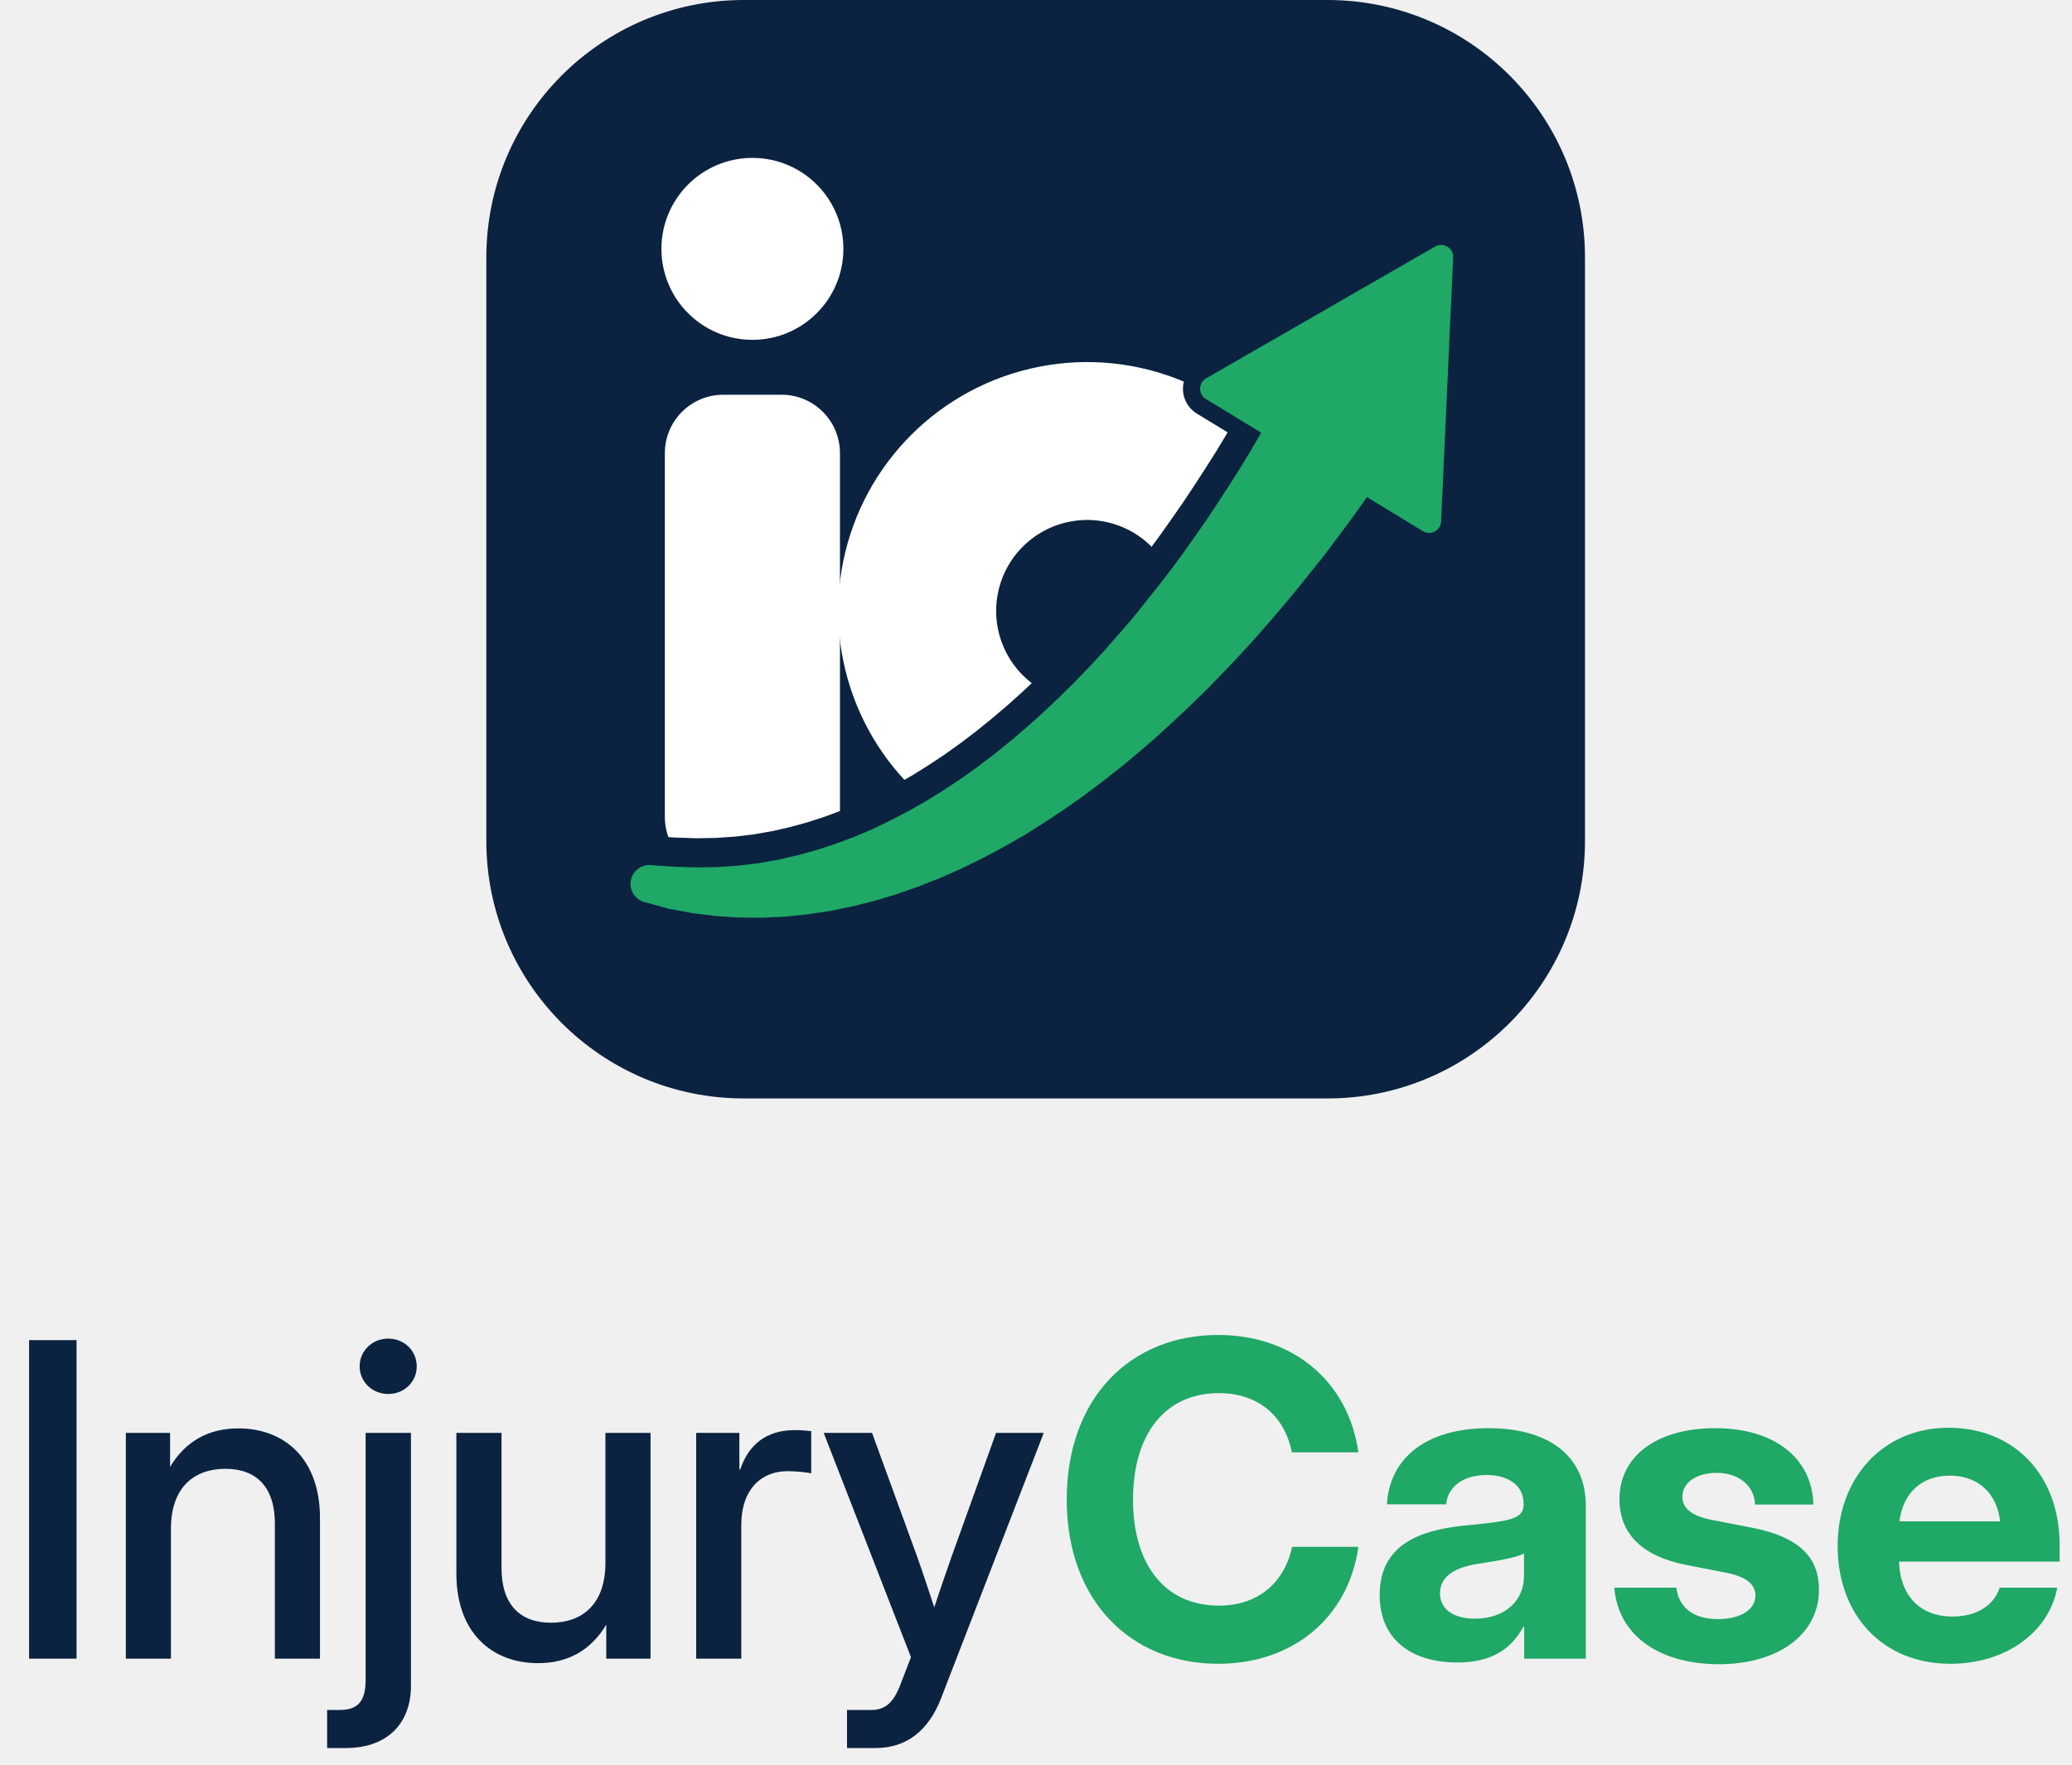
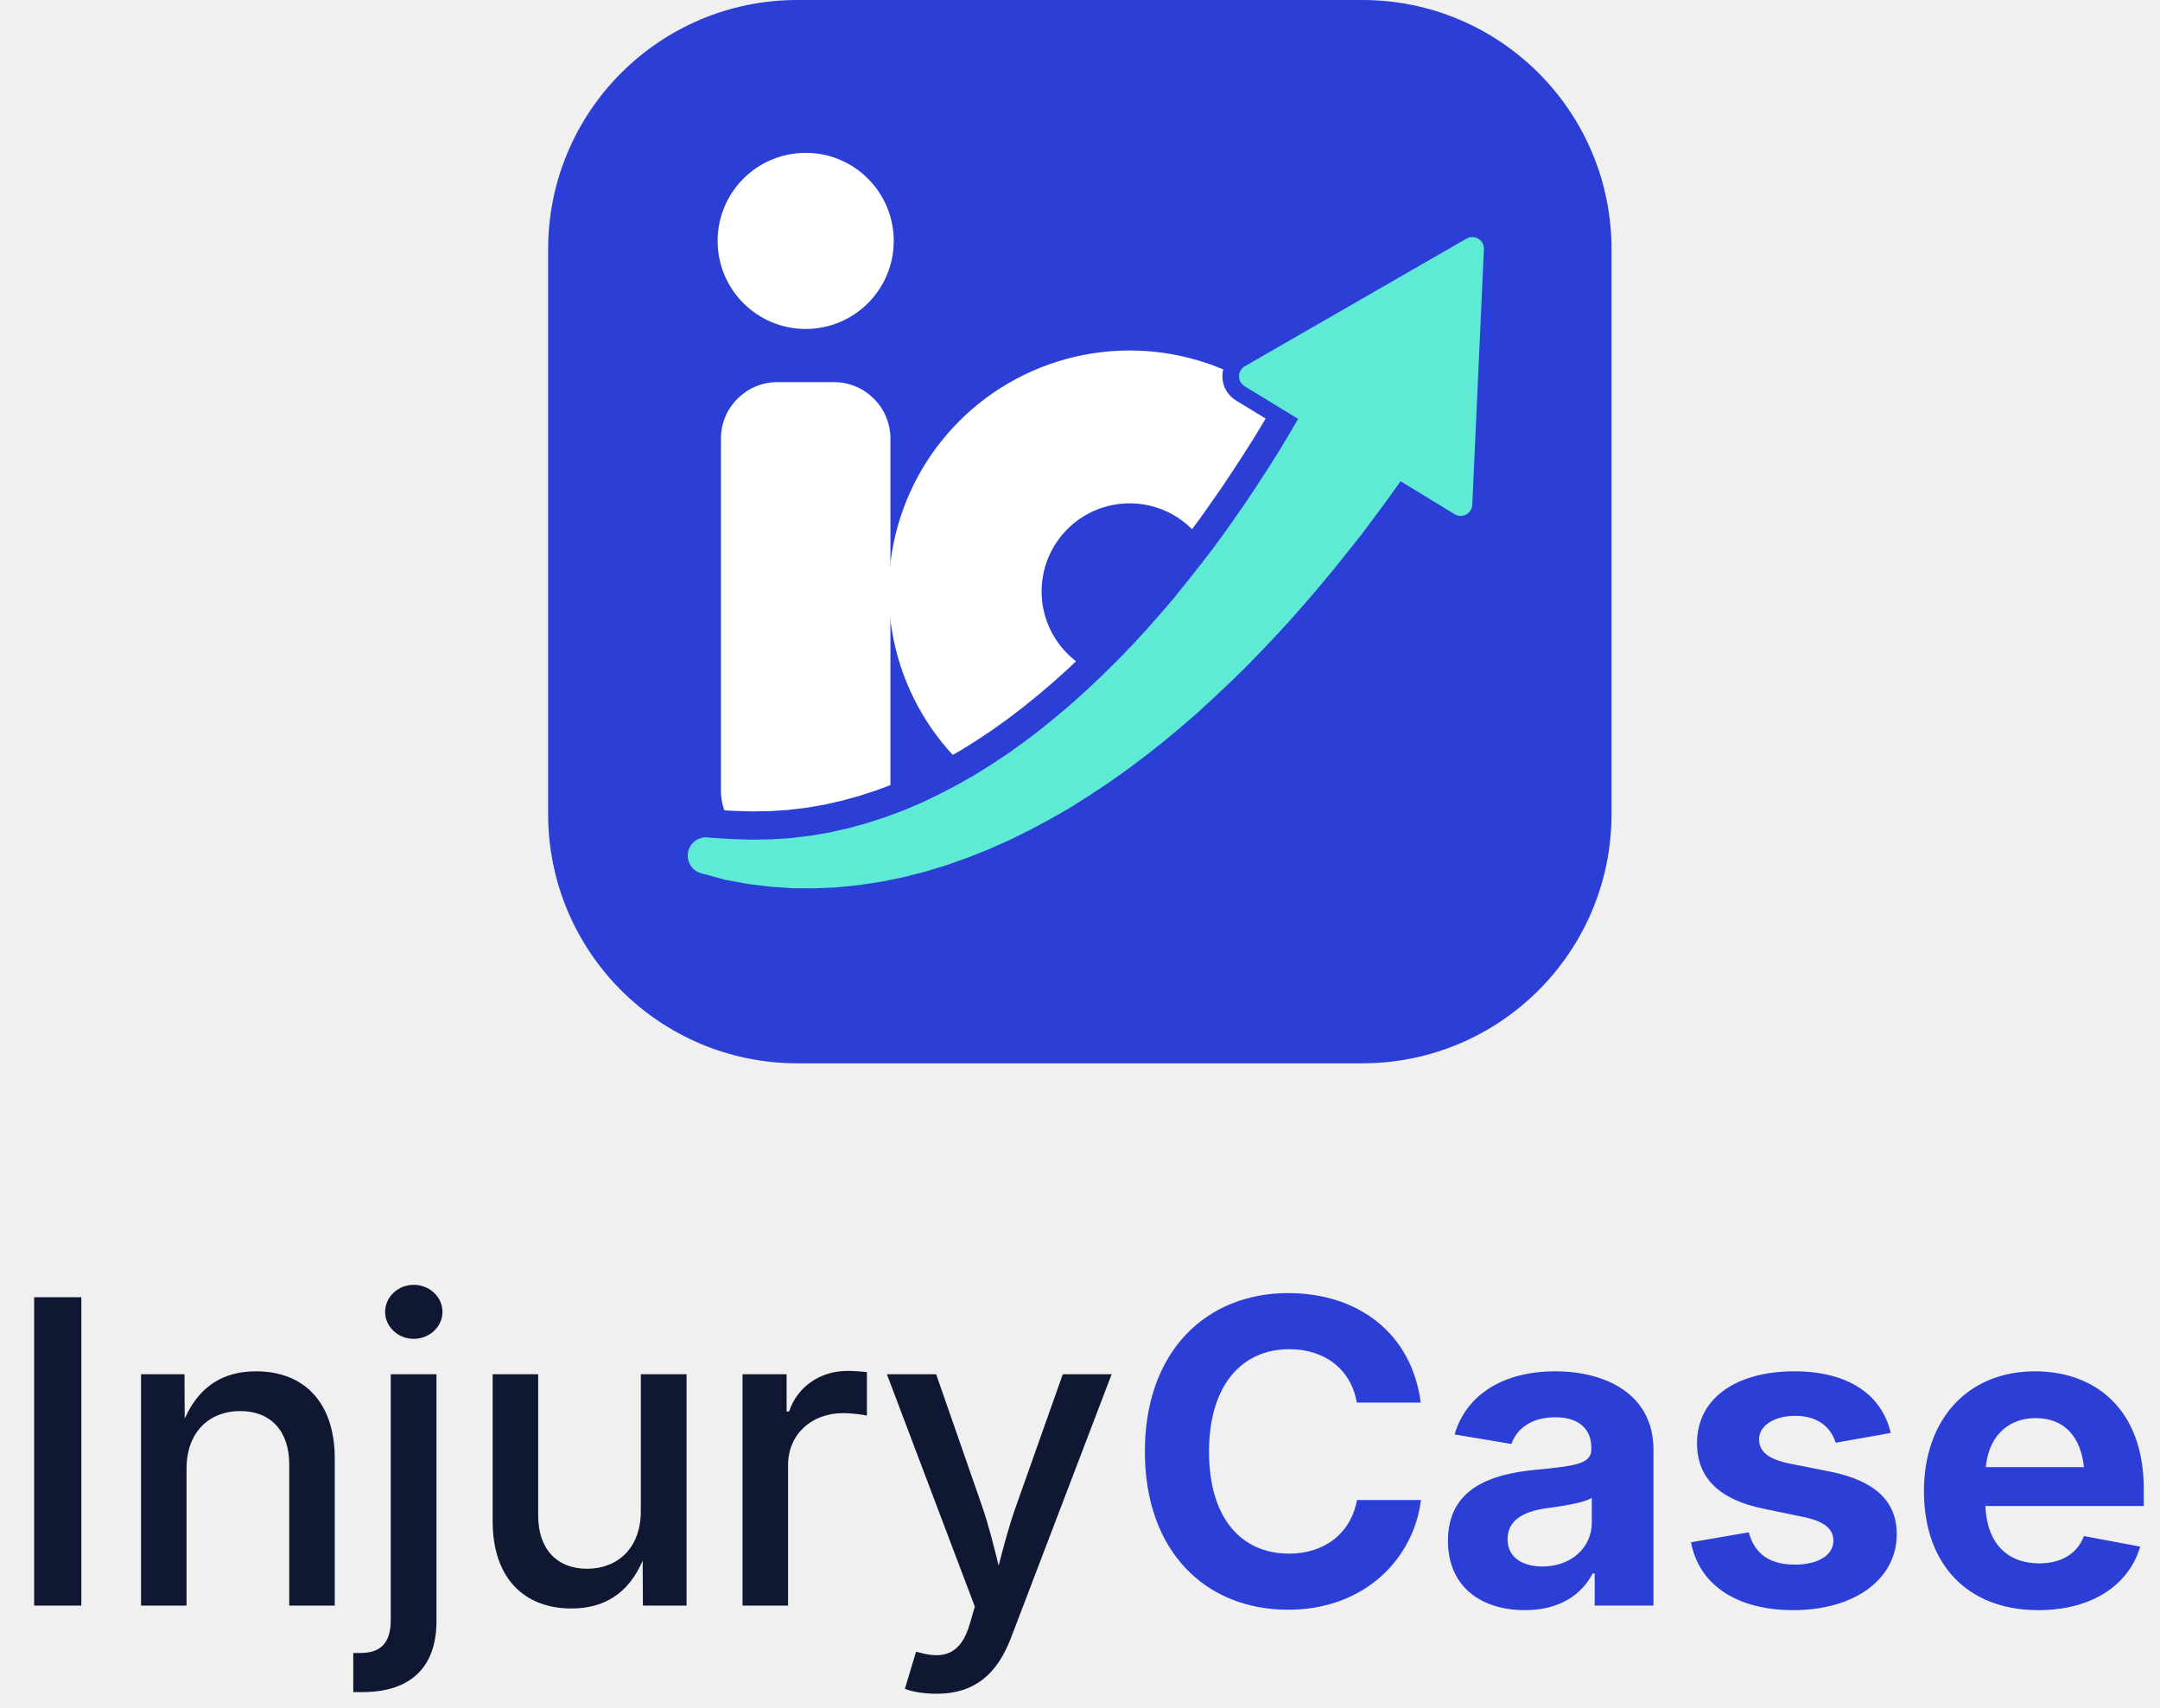
- <svg xmlns="http://www.w3.org/2000/svg" viewBox="0 0 120.7 102.8" role="img" aria-label="InjuryCase">
-   <g transform="translate(28.33 0)">
-     <rect width="64" height="64" rx="15" fill="#0B2340" />
+ <svg xmlns="http://www.w3.org/2000/svg" viewBox="0 0 130.0 102.8" role="img" aria-label="InjuryCase">
+   <g transform="translate(32.99 0)">
+     <rect width="64" height="64" rx="15" fill="#2B3FD6" />
    <circle cx="15.5" cy="14.5" r="5.3" fill="#FFFFFF" />
    <rect x="10.4" y="23" width="10.2" height="28" rx="3.4" fill="#FFFFFF" />
-     <clipPath id="c7682-logo-stacked">
+     <clipPath id="clip-logo-stacked-1">
      <path d="M0.00 0.00 L64.00 0.00 L64.00 27.40 L52.38 27.40 L51.75 28.33 L51.08 29.28 L50.39 30.24 L49.67 31.21 L48.93 32.20 L48.15 33.18 L47.35 34.18 L46.53 35.17 L45.68 36.17 L44.81 37.16 L43.91 38.15 L42.98 39.13 L42.04 40.10 L41.07 41.05 L40.07 41.99 L39.06 42.92 L38.02 43.82 L36.96 44.70 L35.88 45.55 L34.77 46.38 L33.65 47.17 L32.50 47.93 L31.34 48.66 L30.15 49.34 L28.95 49.98 L27.73 50.58 L26.49 51.13 L25.23 51.63 L23.96 52.08 L22.67 52.47 L21.37 52.80 L20.06 53.07 L18.73 53.27 L17.40 53.41 L16.05 53.47 L14.70 53.46 L13.35 53.37 L11.99 53.20 L10.63 52.95 L9.29 52.58 L0.00 52.58 Z" />
    </clipPath>
-     <path clip-path="url(#c7682-logo-stacked)" d="M42.80 29.50 A9.9 9.9 0 1 0 30.05 44.17" fill="none" stroke="#FFFFFF" stroke-width="9.2" stroke-linecap="round" />
-     <path d="M9.29 52.58 L10.63 52.95 L11.99 53.20 L13.35 53.37 L14.70 53.46 L16.05 53.47 L17.40 53.41 L18.73 53.27 L20.06 53.07 L21.37 52.80 L22.67 52.47 L23.96 52.08 L25.23 51.63 L26.49 51.13 L27.73 50.58 L28.95 49.98 L30.15 49.34 L31.34 48.66 L32.50 47.93 L33.65 47.17 L34.77 46.38 L35.88 45.55 L36.96 44.70 L38.02 43.82 L39.06 42.92 L40.07 41.99 L41.07 41.05 L42.04 40.10 L42.98 39.13 L43.91 38.15 L44.81 37.16 L45.68 36.17 L46.53 35.17 L47.35 34.18 L48.15 33.18 L48.93 32.20 L49.67 31.21 L50.39 30.24 L51.08 29.28 L51.75 28.33 L52.38 27.40 L46.06 23.55 L45.56 24.46 L45.04 25.38 L44.49 26.32 L43.91 27.28 L43.30 28.24 L42.67 29.21 L42.02 30.19 L41.34 31.17 L40.64 32.16 L39.92 33.14 L39.17 34.11 L38.40 35.08 L37.62 36.05 L36.81 36.99 L35.98 37.93 L35.13 38.85 L34.26 39.75 L33.37 40.63 L32.46 41.49 L31.54 42.32 L30.60 43.12 L29.64 43.90 L28.67 44.64 L27.68 45.35 L26.67 46.02 L25.66 46.65 L24.62 47.24 L23.57 47.79 L22.51 48.30 L21.43 48.76 L20.33 49.17 L19.23 49.53 L18.10 49.84 L16.96 50.10 L15.80 50.30 L14.63 50.44 L13.43 50.52 L12.22 50.54 L10.98 50.50 L9.71 50.42 Z M55.62 14.97 L54.92 30.35 L42.28 22.65 Z" fill="#0B2340" stroke="#0B2340" stroke-width="3.4" stroke-linejoin="round" />
-     <circle cx="9.50" cy="51.50" r="2.80" fill="#0B2340" />
-     <path d="M9.29 52.58 L10.63 52.95 L11.99 53.20 L13.35 53.37 L14.70 53.46 L16.05 53.47 L17.40 53.41 L18.73 53.27 L20.06 53.07 L21.37 52.80 L22.67 52.47 L23.96 52.08 L25.23 51.63 L26.49 51.13 L27.73 50.58 L28.95 49.98 L30.15 49.34 L31.34 48.66 L32.50 47.93 L33.65 47.17 L34.77 46.38 L35.88 45.55 L36.96 44.70 L38.02 43.82 L39.06 42.92 L40.07 41.99 L41.07 41.05 L42.04 40.10 L42.98 39.13 L43.91 38.15 L44.81 37.16 L45.68 36.17 L46.53 35.17 L47.35 34.18 L48.15 33.18 L48.93 32.20 L49.67 31.21 L50.39 30.24 L51.08 29.28 L51.75 28.33 L52.38 27.40 L46.06 23.55 L45.56 24.46 L45.04 25.38 L44.49 26.32 L43.91 27.28 L43.30 28.24 L42.67 29.21 L42.02 30.19 L41.34 31.17 L40.64 32.16 L39.92 33.14 L39.17 34.11 L38.40 35.08 L37.62 36.05 L36.81 36.99 L35.98 37.93 L35.13 38.85 L34.26 39.75 L33.37 40.63 L32.46 41.49 L31.54 42.32 L30.60 43.12 L29.64 43.90 L28.67 44.64 L27.68 45.35 L26.67 46.02 L25.66 46.65 L24.62 47.24 L23.57 47.79 L22.51 48.30 L21.43 48.76 L20.33 49.17 L19.23 49.53 L18.10 49.84 L16.96 50.10 L15.80 50.30 L14.63 50.44 L13.43 50.52 L12.22 50.54 L10.98 50.50 L9.71 50.42 Z" fill="#1FA866" />
-     <circle cx="9.50" cy="51.50" r="1.10" fill="#1FA866" />
-     <path d="M55.62 14.97 L54.92 30.35 L42.28 22.65 Z" fill="#1FA866" stroke="#1FA866" stroke-width="1.4" stroke-linejoin="round" />
+     <path clip-path="url(#clip-logo-stacked-1)" d="M42.80 29.50 A9.9 9.9 0 1 0 30.05 44.17" fill="none" stroke="#FFFFFF" stroke-width="9.2" stroke-linecap="round" />
+     <path d="M9.29 52.58 L10.63 52.95 L11.99 53.20 L13.35 53.37 L14.70 53.46 L16.05 53.47 L17.40 53.41 L18.73 53.27 L20.06 53.07 L21.37 52.80 L22.67 52.47 L23.96 52.08 L25.23 51.63 L26.49 51.13 L27.73 50.58 L28.95 49.98 L30.15 49.34 L31.34 48.66 L32.50 47.93 L33.65 47.17 L34.77 46.38 L35.88 45.55 L36.96 44.70 L38.02 43.82 L39.06 42.92 L40.07 41.99 L41.07 41.05 L42.04 40.10 L42.98 39.13 L43.91 38.15 L44.81 37.16 L45.68 36.17 L46.53 35.17 L47.35 34.18 L48.15 33.18 L48.93 32.20 L49.67 31.21 L50.39 30.24 L51.08 29.28 L51.75 28.33 L52.38 27.40 L46.06 23.55 L45.56 24.46 L45.04 25.38 L44.49 26.32 L43.91 27.28 L43.30 28.24 L42.67 29.21 L42.02 30.19 L41.34 31.17 L40.64 32.16 L39.92 33.14 L39.17 34.11 L38.40 35.08 L37.62 36.05 L36.81 36.99 L35.98 37.93 L35.13 38.85 L34.26 39.75 L33.37 40.63 L32.46 41.49 L31.54 42.32 L30.60 43.12 L29.64 43.90 L28.67 44.64 L27.68 45.35 L26.67 46.02 L25.66 46.65 L24.62 47.24 L23.57 47.79 L22.51 48.30 L21.43 48.76 L20.33 49.17 L19.23 49.53 L18.10 49.84 L16.96 50.10 L15.80 50.30 L14.63 50.44 L13.43 50.52 L12.22 50.54 L10.98 50.50 L9.71 50.42 Z M55.62 14.97 L54.92 30.35 L42.28 22.65 Z" fill="#2B3FD6" stroke="#2B3FD6" stroke-width="3.4" stroke-linejoin="round" />
+     <circle cx="9.50" cy="51.50" r="2.80" fill="#2B3FD6" />
+     <path d="M9.29 52.58 L10.63 52.95 L11.99 53.20 L13.35 53.37 L14.70 53.46 L16.05 53.47 L17.40 53.41 L18.73 53.27 L20.06 53.07 L21.37 52.80 L22.67 52.47 L23.96 52.08 L25.23 51.63 L26.49 51.13 L27.73 50.58 L28.95 49.98 L30.15 49.34 L31.34 48.66 L32.50 47.93 L33.65 47.17 L34.77 46.38 L35.88 45.55 L36.96 44.70 L38.02 43.82 L39.06 42.92 L40.07 41.99 L41.07 41.05 L42.04 40.10 L42.98 39.13 L43.91 38.15 L44.81 37.16 L45.68 36.17 L46.53 35.17 L47.35 34.18 L48.15 33.18 L48.93 32.20 L49.67 31.21 L50.39 30.24 L51.08 29.28 L51.75 28.33 L52.38 27.40 L46.06 23.55 L45.56 24.46 L45.04 25.38 L44.49 26.32 L43.91 27.28 L43.30 28.24 L42.67 29.21 L42.02 30.19 L41.34 31.17 L40.64 32.16 L39.92 33.14 L39.17 34.11 L38.40 35.08 L37.62 36.05 L36.81 36.99 L35.98 37.93 L35.13 38.85 L34.26 39.75 L33.37 40.63 L32.46 41.49 L31.54 42.32 L30.60 43.12 L29.64 43.90 L28.67 44.64 L27.68 45.35 L26.67 46.02 L25.66 46.65 L24.62 47.24 L23.57 47.79 L22.51 48.30 L21.43 48.76 L20.33 49.17 L19.23 49.53 L18.10 49.84 L16.96 50.10 L15.80 50.30 L14.63 50.44 L13.43 50.52 L12.22 50.54 L10.98 50.50 L9.71 50.42 Z" fill="#5EEAD4" />
+     <circle cx="9.50" cy="51.50" r="1.10" fill="#5EEAD4" />
+     <path d="M55.62 14.97 L54.92 30.35 L42.28 22.65 Z" fill="#5EEAD4" stroke="#5EEAD4" stroke-width="1.4" stroke-linejoin="round" />
  </g>
-   <path fill="#0B2340" d="M4.459 78.08H1.694V96.64H4.459Z M9.958 89.067C9.958 86.625 11.341 85.579 13.134 85.579C14.953 85.579 16.012 86.662 16.012 88.768V96.64H18.64V88.444C18.64 85.006 16.585 83.224 13.882 83.224C12.15 83.224 10.805 83.972 9.908 85.467V83.486H7.33V96.64H9.958Z M21.299 83.486V97.886C21.299 99.106 20.85 99.63 19.804 99.63H19.056V101.847H20.153C22.606 101.847 23.939 100.364 23.939 98.234V83.486ZM22.619 81.219C23.553 81.219 24.276 80.509 24.276 79.612C24.276 78.703 23.553 77.993 22.619 77.993C21.685 77.993 20.95 78.703 20.95 79.612C20.95 80.509 21.685 81.219 22.619 81.219Z M31.344 96.902C33.088 96.902 34.42 96.154 35.317 94.659V96.64H37.896V83.486H35.267V91.06C35.267 93.501 33.885 94.547 32.103 94.547C30.272 94.547 29.214 93.464 29.214 91.358V83.486H26.585V91.682C26.585 95.12 28.641 96.902 31.344 96.902Z M40.554 96.64H43.182V88.867C43.182 86.725 44.391 85.716 45.873 85.716C46.483 85.716 47.056 85.803 47.256 85.84V83.386C47.044 83.362 46.695 83.324 46.297 83.324C44.627 83.324 43.606 84.184 43.12 85.616H43.07V83.486H40.554Z M49.341 101.847H51.01C52.792 101.847 54.087 100.85 54.822 98.944L60.801 83.486H58.023L55.432 90.698C55.084 91.682 54.747 92.666 54.423 93.65C54.1 92.666 53.776 91.682 53.427 90.698L50.799 83.486H47.983L53.066 96.553L52.468 98.11C52.069 99.181 51.583 99.63 50.761 99.63H49.341Z" />
-   <path fill="#1FA866" d="M70.959 96.939C75.306 96.939 78.545 94.261 79.13 90.125H75.269C74.796 92.305 73.201 93.551 71.009 93.551C67.845 93.551 66.001 91.147 66.001 87.372C66.001 83.573 67.857 81.169 71.009 81.169C73.214 81.169 74.82 82.427 75.256 84.62H79.13C78.545 80.472 75.306 77.781 70.959 77.781C65.852 77.781 62.14 81.443 62.14 87.372C62.14 93.264 65.864 96.939 70.959 96.939Z M84.891 96.864C86.908 96.864 88.042 96.067 88.74 94.784H88.789V96.64H92.377V87.721C92.377 84.906 90.309 83.212 86.709 83.212C83.097 83.212 80.954 84.931 80.792 87.646H84.243C84.33 86.638 85.227 85.94 86.597 85.94C87.942 85.94 88.752 86.613 88.752 87.584V87.671C88.752 88.518 87.905 88.631 85.501 88.867C82.76 89.116 80.369 89.963 80.369 92.928C80.369 95.556 82.262 96.864 84.891 96.864ZM85.912 94.311C84.679 94.311 83.882 93.763 83.882 92.828C83.882 91.782 84.878 91.296 86.136 91.109C87.319 90.923 88.353 90.748 88.777 90.511V91.832C88.777 93.252 87.681 94.311 85.912 94.311Z M100.13 96.964C103.568 96.964 105.96 95.245 105.96 92.617C105.96 90.686 104.739 89.54 102.086 89.017L99.594 88.531C98.585 88.319 98 87.883 98 87.211C98 86.426 98.76 85.815 100.018 85.815C101.313 85.815 102.21 86.6 102.235 87.659H105.636C105.561 84.919 103.319 83.212 99.918 83.212C96.493 83.212 94.338 84.856 94.338 87.348C94.338 89.39 95.695 90.686 98.249 91.184L100.553 91.633C101.625 91.844 102.26 92.255 102.26 92.953C102.26 93.763 101.425 94.336 100.068 94.336C98.635 94.336 97.788 93.65 97.651 92.504H94.039C94.263 95.332 96.717 96.964 100.13 96.964Z M113.625 96.939C116.814 96.939 119.355 95.12 119.841 92.504H116.49C116.154 93.526 115.17 94.186 113.738 94.186C111.807 94.186 110.686 92.928 110.623 90.985H119.978V90.001C119.978 85.99 117.375 83.187 113.501 83.187C109.727 83.187 107.048 86.065 107.048 90.075C107.048 94.074 109.639 96.939 113.625 96.939ZM110.648 88.643C110.848 86.999 111.931 85.977 113.576 85.977C115.232 85.977 116.328 86.999 116.515 88.643Z" />
+   <path fill="#0F1733" d="M4.895 78.08H2.055V96.64H4.895Z M11.228 88.394C11.228 86.189 12.599 84.931 14.467 84.931C16.286 84.931 17.407 86.127 17.407 88.132V96.64H20.147V87.796C20.147 84.358 18.254 82.539 15.414 82.539C13.446 82.539 11.988 83.424 11.116 85.392L11.104 82.714H8.488V96.64H11.228Z M23.516 82.714V97.524C23.516 98.807 22.98 99.493 21.697 99.493H21.261V101.847H21.809C24.687 101.847 26.281 100.377 26.269 97.537V82.714ZM24.898 80.584C25.845 80.584 26.63 79.861 26.63 78.964C26.63 78.055 25.845 77.333 24.898 77.333C23.964 77.333 23.179 78.055 23.179 78.964C23.179 79.861 23.964 80.584 24.898 80.584Z M34.395 96.814C36.314 96.814 37.808 95.955 38.68 93.937L38.693 96.64H41.321V82.714H38.568V90.96C38.568 93.165 37.186 94.423 35.33 94.423C33.511 94.423 32.39 93.227 32.39 91.221V82.714H29.65V91.558C29.65 94.996 31.555 96.814 34.395 96.814Z M44.69 96.64H47.43V88.182C47.43 86.351 48.825 85.056 50.743 85.056C51.316 85.056 51.977 85.155 52.176 85.205V82.589C51.889 82.552 51.366 82.514 51.018 82.514C49.386 82.514 48.003 83.436 47.492 84.956H47.343V82.714H44.69Z M54.461 101.647C54.797 101.797 55.52 101.946 56.379 101.946C58.621 101.946 60.004 100.8 60.851 98.571L66.905 82.714H63.965L61.162 90.624C60.726 91.832 60.415 93.04 60.104 94.236C59.805 93.04 59.518 91.844 59.095 90.624L56.342 82.714H53.377L58.671 96.702L58.372 97.724C57.861 99.517 56.865 99.866 55.445 99.493L55.133 99.418Z" />
+   <path fill="#2B3FD6" d="M77.524 96.889C82.207 96.889 85.097 93.738 85.52 90.287H81.671C81.298 92.305 79.703 93.513 77.586 93.513C74.721 93.513 72.765 91.396 72.765 87.372C72.765 83.436 74.696 81.207 77.598 81.207C79.716 81.207 81.31 82.402 81.659 84.42H85.508C84.96 80.247 81.746 77.831 77.524 77.831C72.628 77.831 68.904 81.306 68.904 87.372C68.904 93.401 72.578 96.889 77.524 96.889Z M91.779 96.914C93.834 96.914 95.179 96.005 95.852 94.709H95.977V96.64H99.514V87.26C99.514 83.885 96.599 82.539 93.61 82.539C90.496 82.539 88.254 83.922 87.544 86.339L90.969 86.912C91.268 86.015 92.153 85.305 93.598 85.305C94.993 85.305 95.777 85.977 95.777 87.161V87.223C95.777 88.132 94.793 88.232 92.402 88.469C89.661 88.73 87.145 89.627 87.145 92.741C87.145 95.494 89.126 96.914 91.779 96.914ZM92.838 94.286C91.604 94.286 90.733 93.725 90.733 92.642C90.733 91.52 91.654 90.985 93.037 90.786C93.859 90.673 95.341 90.474 95.802 90.15V91.657C95.802 93.127 94.582 94.286 92.838 94.286Z M107.928 96.914C111.577 96.914 114.156 95.083 114.156 92.343C114.156 90.362 112.86 89.129 110.17 88.581L107.666 88.082C106.346 87.808 105.872 87.323 105.872 86.625C105.872 85.79 106.819 85.218 108.04 85.218C109.397 85.218 110.182 85.89 110.481 86.837L113.795 86.251C113.271 83.984 111.291 82.539 107.99 82.539C104.465 82.539 102.135 84.184 102.135 86.862C102.135 88.942 103.456 90.262 106.146 90.81L108.55 91.309C109.771 91.558 110.344 92.006 110.344 92.741C110.344 93.576 109.46 94.174 108.04 94.174C106.508 94.174 105.611 93.538 105.249 92.23L101.774 92.828C102.26 95.419 104.564 96.914 107.928 96.914Z M122.669 96.914C125.907 96.914 128.125 95.407 128.81 93.09L125.422 92.455C125.023 93.526 124.039 94.099 122.731 94.099C120.85 94.099 119.58 92.928 119.492 90.648H129.022V89.602C129.022 84.844 126.119 82.539 122.482 82.539C118.409 82.539 115.793 85.454 115.793 89.752C115.793 94.149 118.409 96.914 122.669 96.914ZM119.517 88.307C119.667 86.588 120.738 85.355 122.519 85.355C124.251 85.355 125.235 86.488 125.422 88.307Z" />
</svg>
